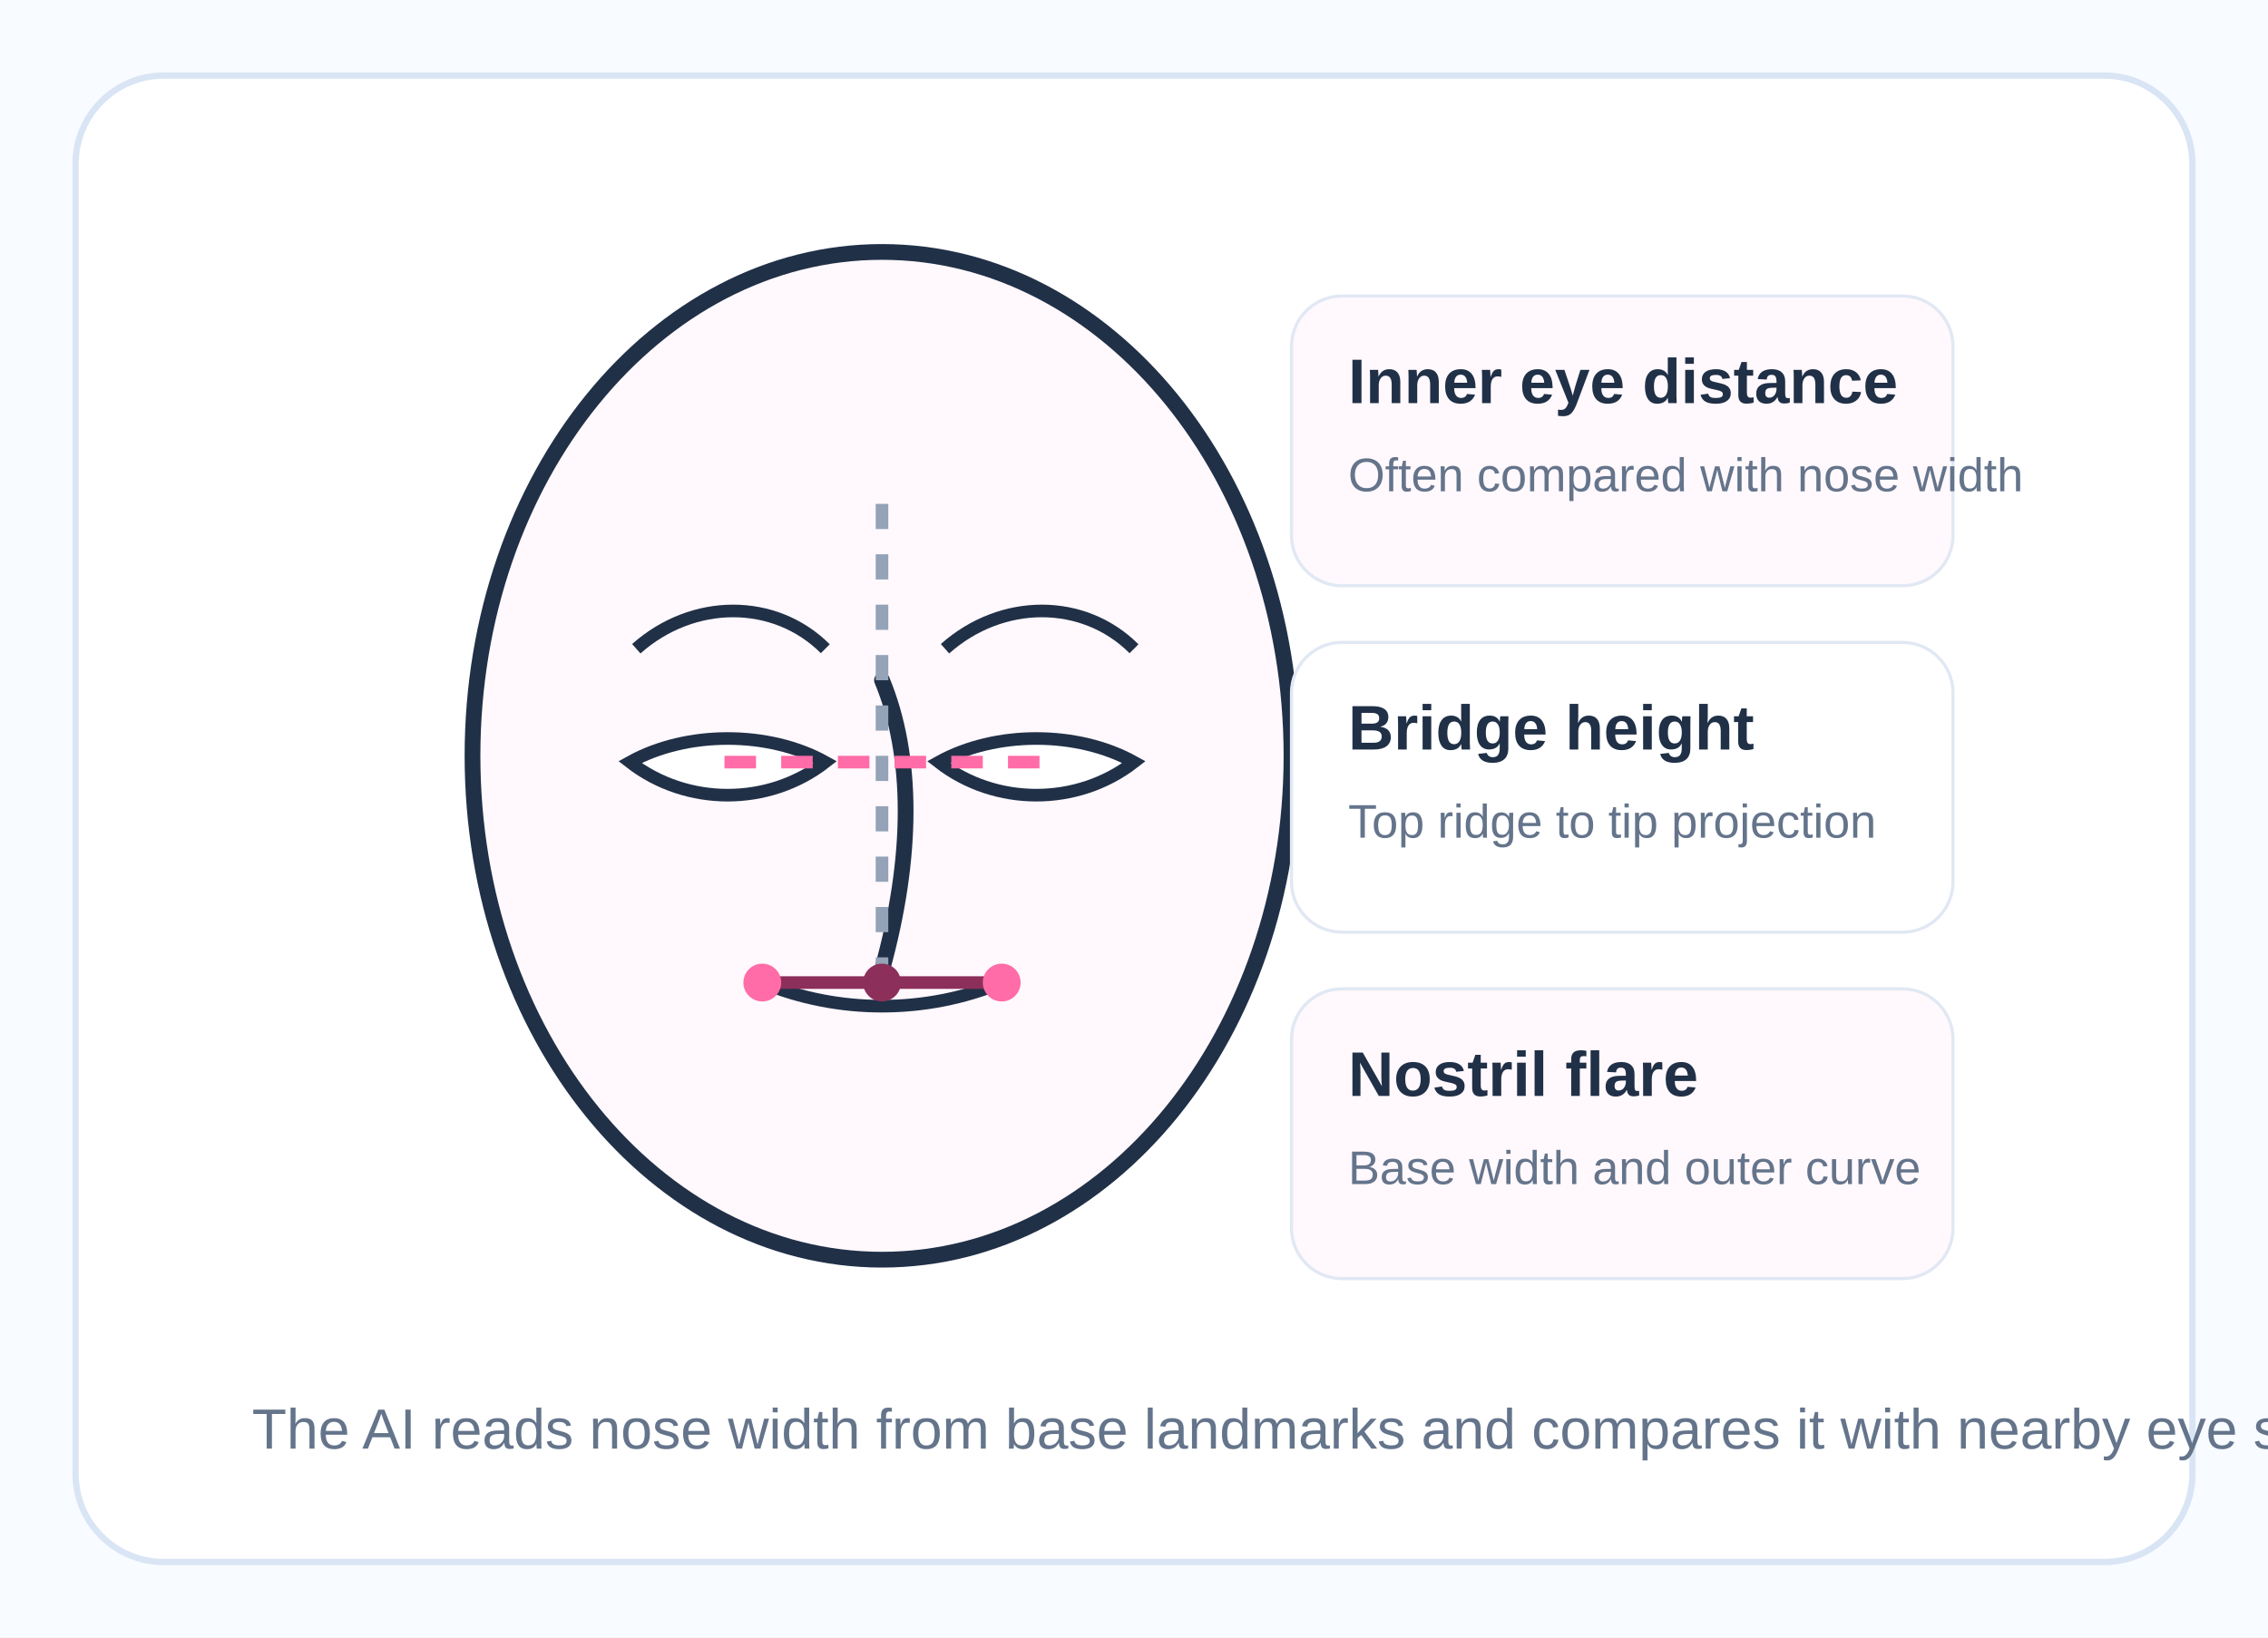
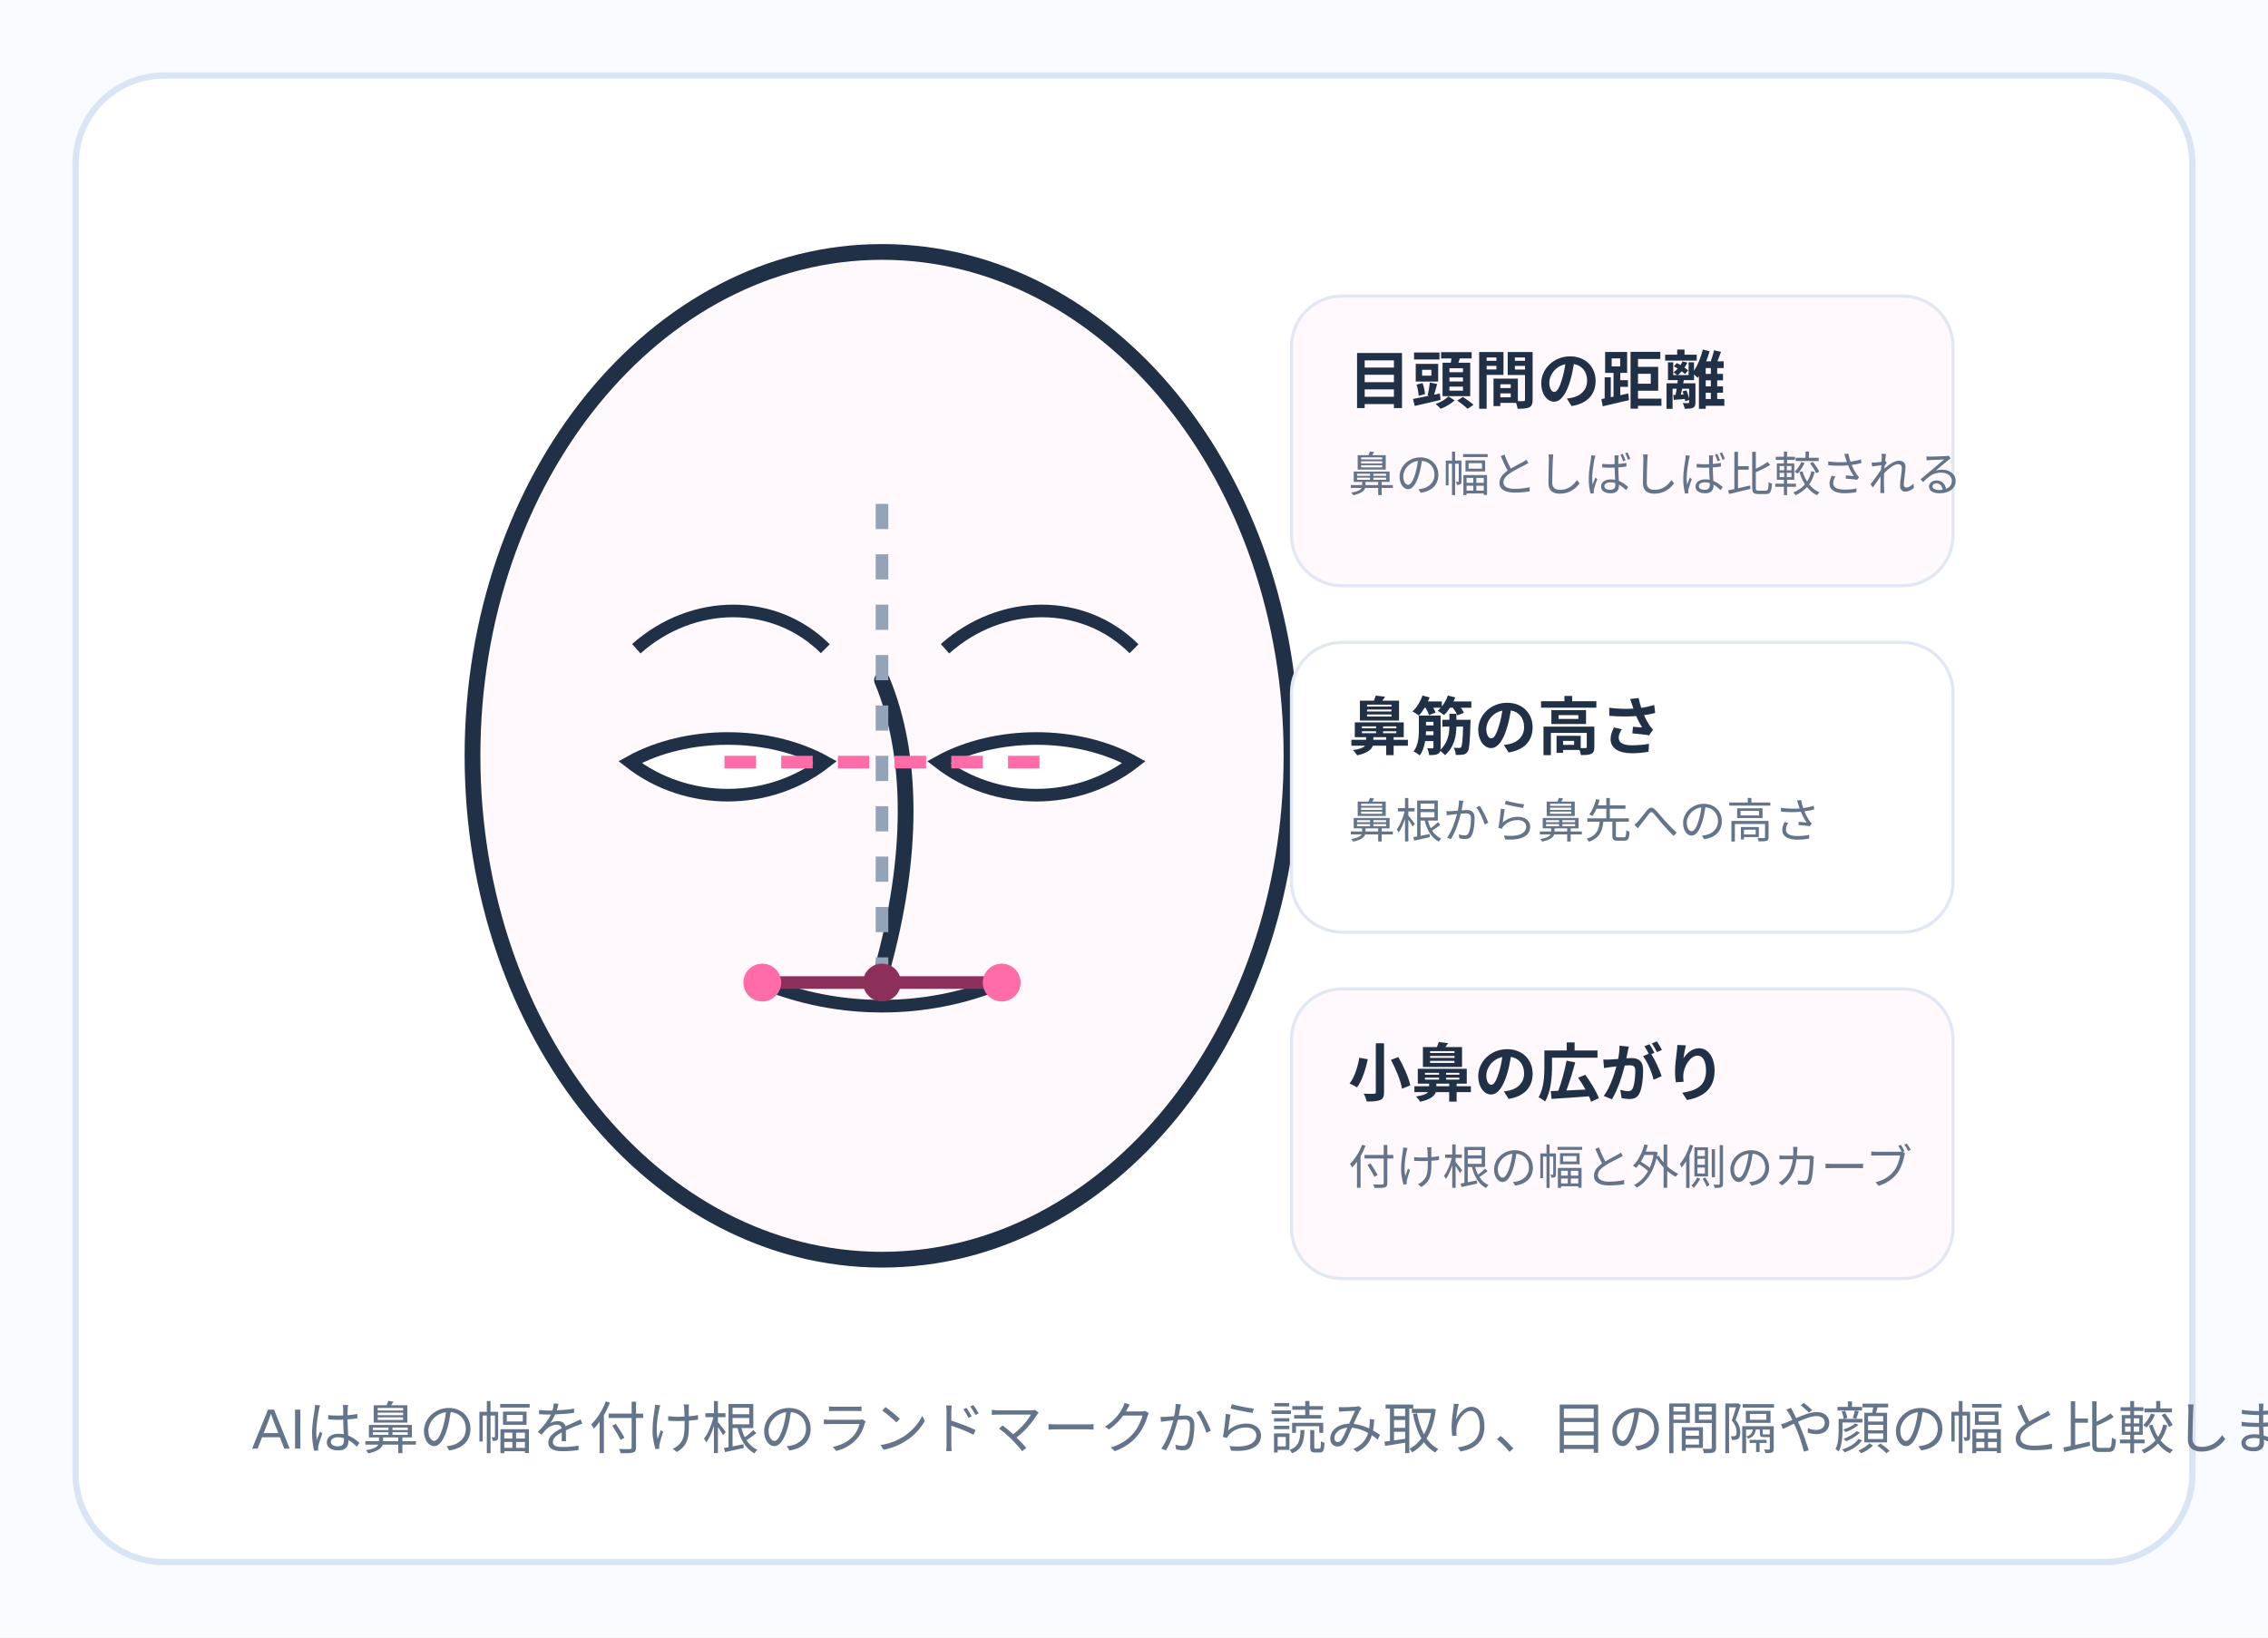
<svg xmlns="http://www.w3.org/2000/svg" viewBox="0 0 720 520" role="img" aria-labelledby="title desc">
  <rect width="720" height="520" fill="#f8fbff" />
  <rect x="24" y="24" width="672" height="472" rx="28" fill="#fff" stroke="#d9e5f4" stroke-width="2" />
  <g transform="translate(110 70)">
    <ellipse cx="170" cy="170" rx="130" ry="160" fill="#fff8fc" stroke="#203047" stroke-width="5" />
    <path d="M92 136c18-16 44-16 60 0" fill="none" stroke="#203047" stroke-width="4" />
    <path d="M190 136c18-16 44-16 60 0" fill="none" stroke="#203047" stroke-width="4" />
    <path d="M90 172c18-10 44-10 62 0c-18 14-44 14-62 0Z" fill="#fff" stroke="#203047" stroke-width="4" />
    <path d="M188 172c18-10 44-10 62 0c-18 14-44 14-62 0Z" fill="#fff" stroke="#203047" stroke-width="4" />
    <path d="M170 146c10 24 10 56 0 92" fill="none" stroke="#203047" stroke-width="5" stroke-linecap="round" />
    <path d="M132 242c24 10 52 10 76 0" fill="none" stroke="#203047" stroke-width="4" stroke-linecap="round" />
    <line x1="120" y1="172" x2="220" y2="172" stroke="#ff6ca7" stroke-width="4" stroke-dasharray="10 8" />
    <line x1="132" y1="242" x2="208" y2="242" stroke="#8c2f5a" stroke-width="4" />
    <line x1="170" y1="90" x2="170" y2="242" stroke="#94a3b8" stroke-width="4" stroke-dasharray="8 8" />
    <circle cx="132" cy="242" r="6" fill="#ff6ca7" />
    <circle cx="208" cy="242" r="6" fill="#ff6ca7" />
    <circle cx="170" cy="242" r="6" fill="#8c2f5a" />
  </g>
  <g transform="translate(410 94)" font-family="Arial, sans-serif">
    <rect width="210" height="92" rx="16" fill="#fff8fc" stroke="#e1e8f4" />
-     <text x="18" y="34" font-size="20" font-weight="700" fill="#203047">Inner eye distance</text>
-     <text x="18" y="62" font-size="15" fill="#64748b">Often compared with nose width</text>
+     <text x="18" y="34" font-size="20" font-weight="700" fill="#203047">目頭間の距離</text>
+     <text x="18" y="62" font-size="15" fill="#64748b">鼻の幅としばしば比較される</text>
    <rect y="110" width="210" height="92" rx="16" fill="#fff" stroke="#e1e8f4" />
-     <text x="18" y="144" font-size="20" font-weight="700" fill="#203047">Bridge height</text>
-     <text x="18" y="172" font-size="15" fill="#64748b">Top ridge to tip projection</text>
+     <text x="18" y="144" font-size="20" font-weight="700" fill="#203047">鼻筋の高さ</text>
+     <text x="18" y="172" font-size="15" fill="#64748b">鼻根から鼻先への高さ</text>
    <rect y="220" width="210" height="92" rx="16" fill="#fff8fc" stroke="#e1e8f4" />
-     <text x="18" y="254" font-size="20" font-weight="700" fill="#203047">Nostril flare</text>
-     <text x="18" y="282" font-size="15" fill="#64748b">Base width and outer curve</text>
+     <text x="18" y="254" font-size="20" font-weight="700" fill="#203047">小鼻の広がり</text>
+     <text x="18" y="282" font-size="15" fill="#64748b">付け根の幅と外側のカーブ</text>
  </g>
-   <text x="80" y="460" font-family="Arial, sans-serif" font-size="18" fill="#64748b">The AI reads nose width from base landmarks and compares it with nearby eye spacing and face width.</text>
+   <text x="80" y="460" font-family="Arial, sans-serif" font-size="18" fill="#64748b">AIは鼻の幅を付け根のランドマークから読み取り、目の間隔や顔の幅と比較します。</text>
</svg>
